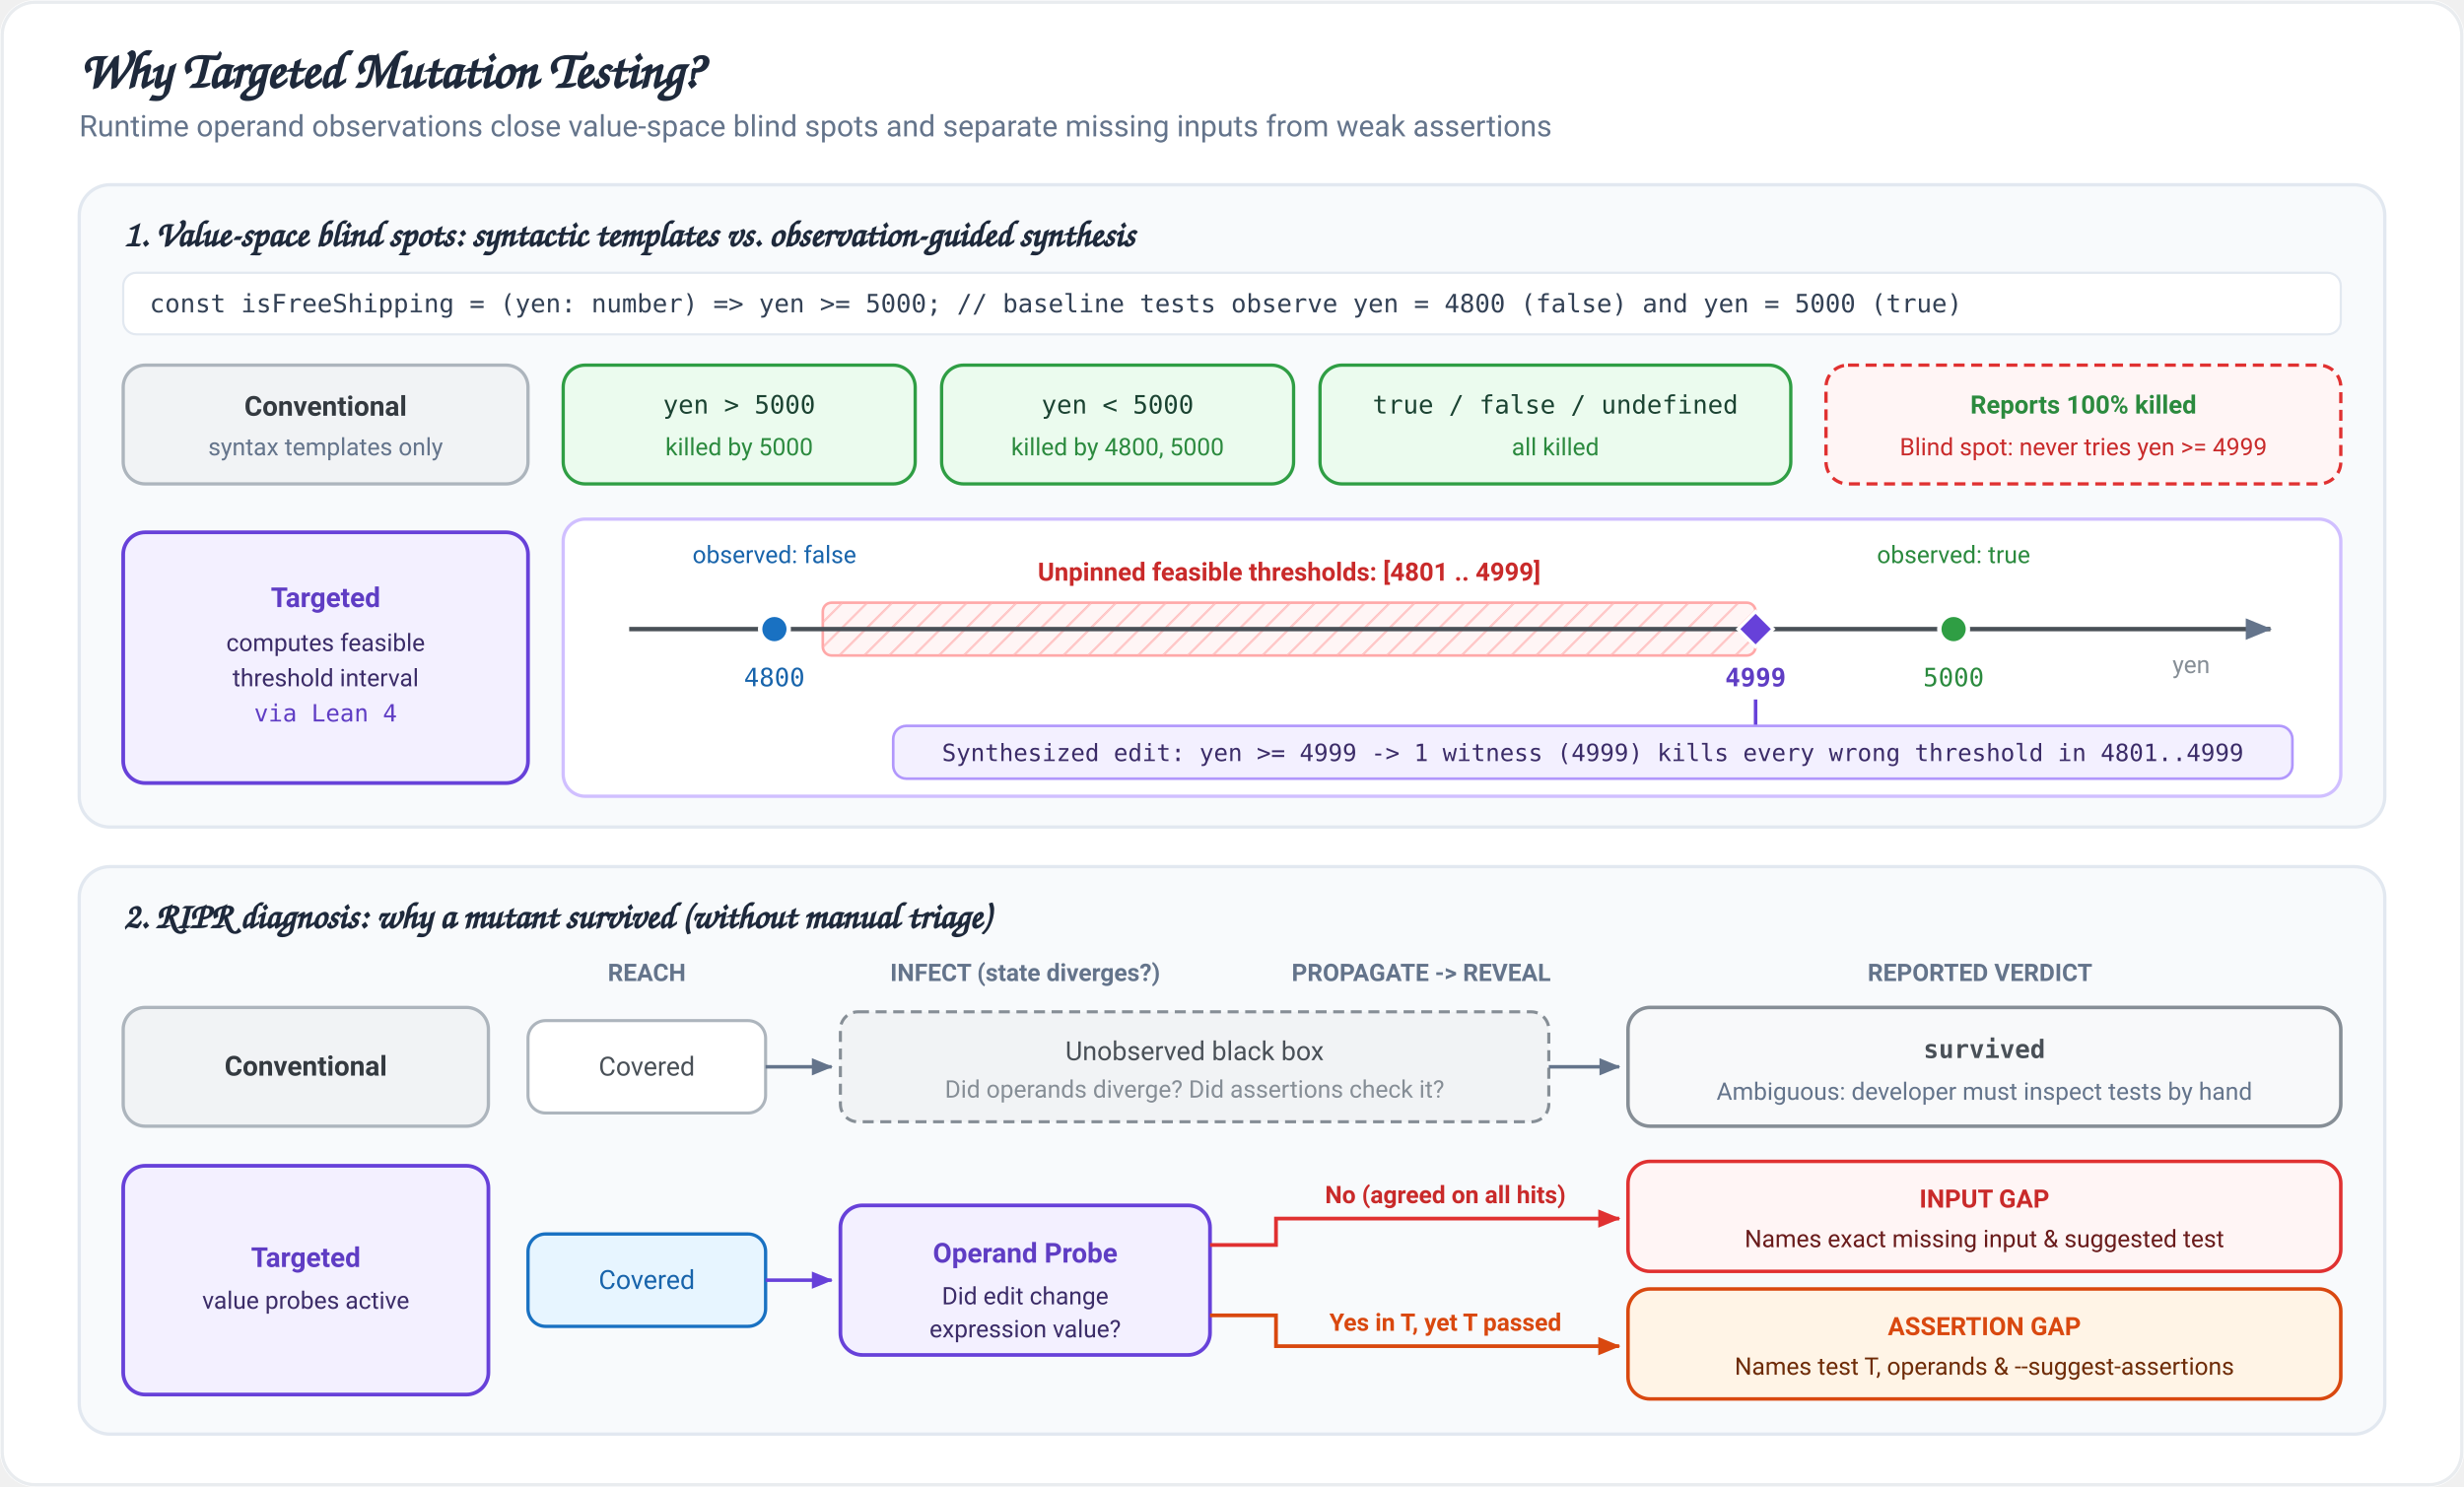
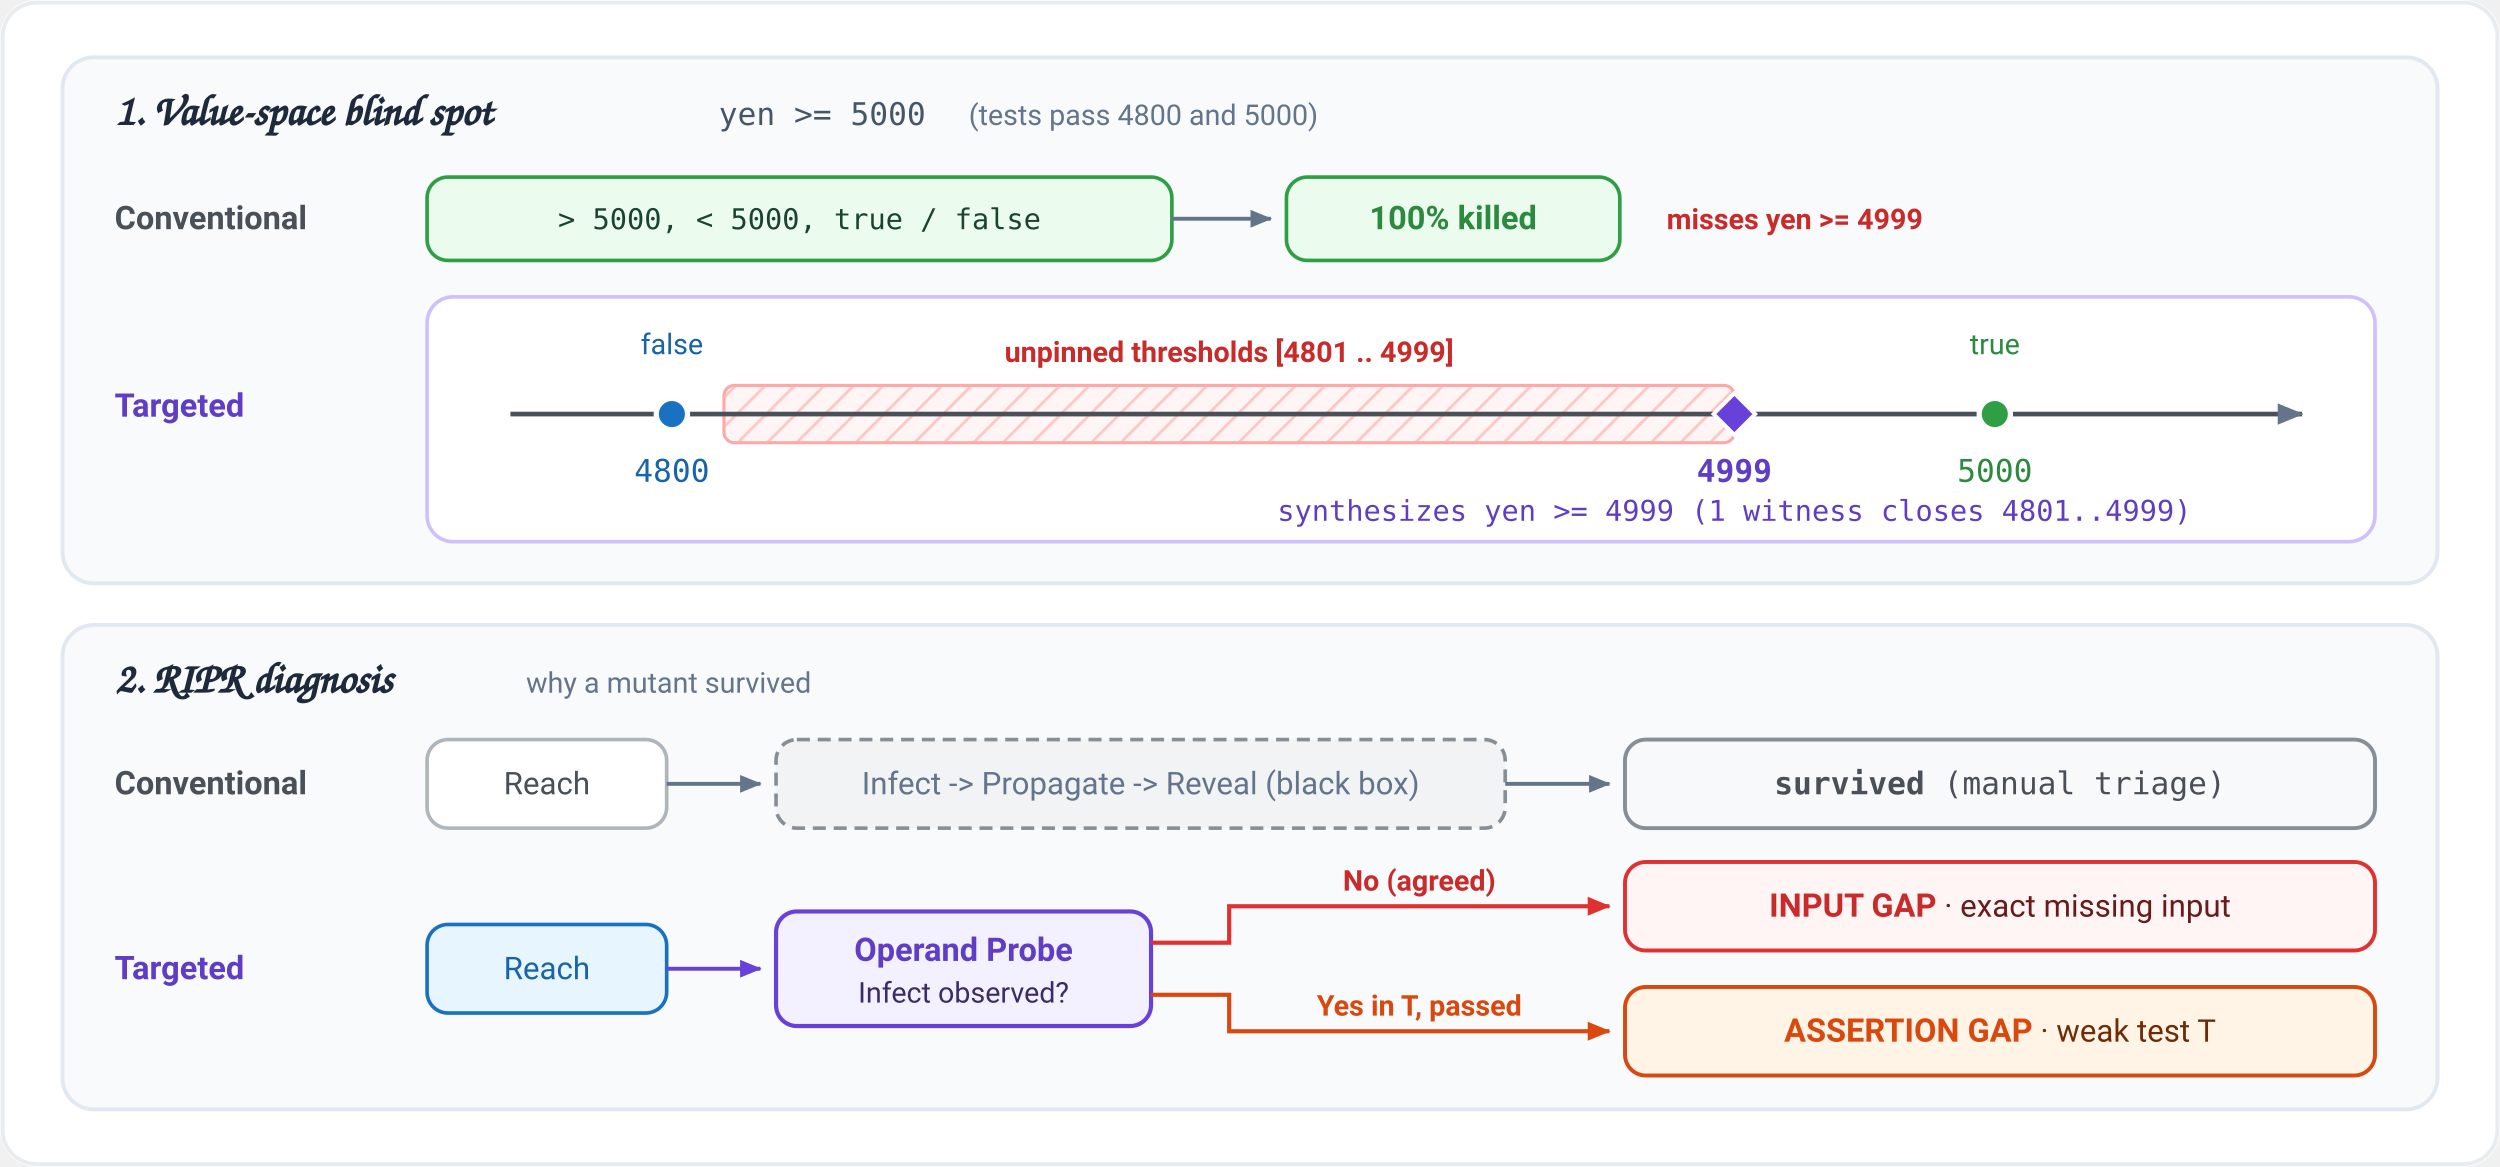
- <svg xmlns="http://www.w3.org/2000/svg" viewBox="0 0 1120 676" width="1120" height="676" role="img" aria-label="Why Targeted Mutation Testing: value-space blind spots and RIPR diagnosis">
+ <svg xmlns="http://www.w3.org/2000/svg" viewBox="0 0 960 448" width="960" height="448" role="img" aria-label="Value-space blind spot and RIPR diagnosis in Targeted Mutation Testing">
  <defs>
    <style>
-       .title { font-family: 'Virgil', 'Segoe Print', 'Bradley Hand', 'Chalkboard SE', cursive, sans-serif; font-size: 24px; font-weight: 700; }
-       .subtitle { font-family: -apple-system, BlinkMacSystemFont, 'Segoe UI', Roboto, sans-serif; font-size: 13.5px; }
      .heading { font-family: 'Virgil', 'Segoe Print', 'Bradley Hand', 'Chalkboard SE', cursive, sans-serif; font-size: 16.5px; font-weight: 700; }
-       .subhead { font-family: -apple-system, BlinkMacSystemFont, 'Segoe UI', Roboto, sans-serif; font-size: 12.5px; font-weight: 700; }
+       .label { font-family: -apple-system, BlinkMacSystemFont, 'Segoe UI', Roboto, sans-serif; font-size: 12.5px; font-weight: 700; }
      .body { font-family: -apple-system, BlinkMacSystemFont, 'Segoe UI', Roboto, sans-serif; font-size: 12px; }
      .small { font-family: -apple-system, BlinkMacSystemFont, 'Segoe UI', Roboto, sans-serif; font-size: 11px; }
-       .code { font-family: ui-monospace, 'SFMono-Regular', Menlo, Monaco, Consolas, monospace; font-size: 11.5px; }
-       .code-sm { font-family: ui-monospace, 'SFMono-Regular', Menlo, Monaco, Consolas, monospace; font-size: 10.8px; }
-       .badge { font-family: -apple-system, BlinkMacSystemFont, 'Segoe UI', Roboto, sans-serif; font-size: 11.5px; font-weight: 700; }
+       .code { font-family: ui-monospace, 'SFMono-Regular', Menlo, Monaco, Consolas, monospace; font-size: 12px; }
+       .code-sm { font-family: ui-monospace, 'SFMono-Regular', Menlo, Monaco, Consolas, monospace; font-size: 11px; }
    </style>
    <pattern id="hatch-red" width="8" height="8" patternUnits="userSpaceOnUse" patternTransform="rotate(45)">
      <line x1="0" y1="0" x2="0" y2="8" stroke="#ffa8a8" stroke-width="2" />
    </pattern>
-     <marker id="arrow-gray" viewBox="0 0 10 10" refX="8" refY="5" markerWidth="7" markerHeight="7" orient="auto-start-reverse">
+     <marker id="arrow-gray" viewBox="0 0 10 10" refX="8" refY="5" markerWidth="6.5" markerHeight="6.5" orient="auto-start-reverse">
      <path d="M 0 1.5 L 8.5 5 L 0 8.5 z" fill="#64748b" />
    </marker>
-     <marker id="arrow-purple" viewBox="0 0 10 10" refX="8" refY="5" markerWidth="7" markerHeight="7" orient="auto-start-reverse">
+     <marker id="arrow-purple" viewBox="0 0 10 10" refX="8" refY="5" markerWidth="6.5" markerHeight="6.5" orient="auto-start-reverse">
      <path d="M 0 1.5 L 8.5 5 L 0 8.5 z" fill="#6741d9" />
    </marker>
-     <marker id="arrow-red" viewBox="0 0 10 10" refX="8" refY="5" markerWidth="7" markerHeight="7" orient="auto-start-reverse">
+     <marker id="arrow-red" viewBox="0 0 10 10" refX="8" refY="5" markerWidth="6.5" markerHeight="6.5" orient="auto-start-reverse">
      <path d="M 0 1.5 L 8.5 5 L 0 8.5 z" fill="#e03131" />
    </marker>
-     <marker id="arrow-orange" viewBox="0 0 10 10" refX="8" refY="5" markerWidth="7" markerHeight="7" orient="auto-start-reverse">
+     <marker id="arrow-orange" viewBox="0 0 10 10" refX="8" refY="5" markerWidth="6.5" markerHeight="6.5" orient="auto-start-reverse">
      <path d="M 0 1.5 L 8.5 5 L 0 8.5 z" fill="#d9480f" />
    </marker>
  </defs>
-   <rect x="0" y="0" width="1120" height="676" rx="16" fill="#ffffff" />
-   <rect x="1" y="1" width="1118" height="674" rx="15" fill="none" stroke="#e9ecef" stroke-width="1.5" />
-   <text x="36" y="40" class="title" fill="#1e293b">Why Targeted Mutation Testing?</text>
-   <text x="36" y="62" class="subtitle" fill="#64748b">Runtime operand observations close value-space blind spots and separate missing inputs from weak assertions</text>
-   <rect x="36" y="84" width="1048" height="292" rx="14" fill="#f8fafc" stroke="#e2e8f0" stroke-width="1.5" />
-   <text x="56" y="112" class="heading" fill="#1e293b">1. Value-space blind spots: syntactic templates vs. observation-guided synthesis</text>
-   <rect x="56" y="124" width="1008" height="28" rx="6" fill="#ffffff" stroke="#e2e8f0" stroke-width="1" />
-   <text x="68" y="142" class="code" fill="#334155">const isFreeShipping = (yen: number) =&gt; yen &gt;= 5000;   // baseline tests observe yen = 4800 (false) and yen = 5000 (true)</text>
-   <rect x="56" y="166" width="184" height="54" rx="10" fill="#f1f3f5" stroke="#adb5bd" stroke-width="1.5" />
-   <text x="148" y="189" text-anchor="middle" class="subhead" fill="#343a40">Conventional</text>
-   <text x="148" y="207" text-anchor="middle" class="small" fill="#64748b">syntax templates only</text>
-   <rect x="256" y="166" width="160" height="54" rx="10" fill="#ebfbee" stroke="#2f9e44" stroke-width="1.5" />
-   <text x="336" y="188" text-anchor="middle" class="code" fill="#1b4332">yen &gt; 5000</text>
-   <text x="336" y="207" text-anchor="middle" class="small" fill="#2b8a3e">killed by 5000</text>
-   <rect x="428" y="166" width="160" height="54" rx="10" fill="#ebfbee" stroke="#2f9e44" stroke-width="1.5" />
-   <text x="508" y="188" text-anchor="middle" class="code" fill="#1b4332">yen &lt; 5000</text>
-   <text x="508" y="207" text-anchor="middle" class="small" fill="#2b8a3e">killed by 4800, 5000</text>
-   <rect x="600" y="166" width="214" height="54" rx="10" fill="#ebfbee" stroke="#2f9e44" stroke-width="1.5" />
-   <text x="707" y="188" text-anchor="middle" class="code" fill="#1b4332">true / false / undefined</text>
-   <text x="707" y="207" text-anchor="middle" class="small" fill="#2b8a3e">all killed</text>
-   <rect x="830" y="166" width="234" height="54" rx="10" fill="#fff5f5" stroke="#e03131" stroke-width="1.5" stroke-dasharray="5 3" />
-   <text x="947" y="188" text-anchor="middle" class="badge" fill="#2b8a3e">Reports 100% killed</text>
-   <text x="947" y="207" text-anchor="middle" class="small" fill="#c92a2a">Blind spot: never tries yen &gt;= 4999</text>
-   <rect x="56" y="242" width="184" height="114" rx="10" fill="#f3f0ff" stroke="#6741d9" stroke-width="1.7" />
-   <text x="148" y="276" text-anchor="middle" class="subhead" fill="#5f3dc4">Targeted</text>
-   <text x="148" y="296" text-anchor="middle" class="small" fill="#3b2c68">computes feasible</text>
-   <text x="148" y="312" text-anchor="middle" class="small" fill="#3b2c68">threshold interval</text>
-   <text x="148" y="328" text-anchor="middle" class="code-sm" fill="#5f3dc4">via Lean 4</text>
-   <rect x="256" y="236" width="808" height="126" rx="10" fill="#ffffff" stroke="#d0bfff" stroke-width="1.5" />
-   <rect x="374" y="274" width="424" height="24" rx="4" fill="#fff5f5" stroke="#ffa8a8" stroke-width="1.2" />
-   <rect x="374" y="274" width="424" height="24" rx="4" fill="url(#hatch-red)" opacity="0.7" />
-   <text x="586" y="264" text-anchor="middle" class="badge" fill="#c92a2a">Unpinned feasible thresholds: [4801 .. 4999]</text>
-   <line x1="286" y1="286" x2="1032" y2="286" stroke="#495057" stroke-width="2" marker-end="url(#arrow-gray)" />
-   <circle cx="352" cy="286" r="6.5" fill="#1971c2" stroke="#ffffff" stroke-width="2" />
-   <text x="352" y="256" text-anchor="middle" class="small" fill="#1864ab">observed: false</text>
-   <text x="352" y="312" text-anchor="middle" class="code" fill="#1864ab">4800</text>
-   <polygon points="798,278 806,286 798,294 790,286" fill="#6741d9" stroke="#ffffff" stroke-width="1.5" />
-   <text x="798" y="312" text-anchor="middle" class="code" fill="#5f3dc4" font-weight="700">4999</text>
-   <line x1="798" y1="318" x2="798" y2="332" stroke="#6741d9" stroke-width="1.6" />
-   <rect x="406" y="330" width="636" height="24" rx="6" fill="#f3f0ff" stroke="#b197fc" stroke-width="1.2" />
-   <text x="724" y="346" text-anchor="middle" class="code-sm" fill="#3b2c68">Synthesized edit: yen &gt;= 4999  -&gt;  1 witness (4999) kills every wrong threshold in 4801..4999</text>
-   <circle cx="888" cy="286" r="6.5" fill="#2f9e44" stroke="#ffffff" stroke-width="2" />
-   <text x="888" y="256" text-anchor="middle" class="small" fill="#2b8a3e">observed: true</text>
-   <text x="888" y="312" text-anchor="middle" class="code" fill="#2b8a3e">5000</text>
-   <text x="996" y="306" text-anchor="middle" class="small" fill="#868e96">yen</text>
-   <rect x="36" y="394" width="1048" height="258" rx="14" fill="#f8fafc" stroke="#e2e8f0" stroke-width="1.5" />
-   <text x="56" y="422" class="heading" fill="#1e293b">2. RIPR diagnosis: why a mutant survived (without manual triage)</text>
-   <text x="294" y="446" text-anchor="middle" class="small" fill="#64748b" font-weight="700">REACH</text>
-   <text x="466" y="446" text-anchor="middle" class="small" fill="#64748b" font-weight="700">INFECT (state diverges?)</text>
-   <text x="646" y="446" text-anchor="middle" class="small" fill="#64748b" font-weight="700">PROPAGATE -&gt; REVEAL</text>
-   <text x="900" y="446" text-anchor="middle" class="small" fill="#64748b" font-weight="700">REPORTED VERDICT</text>
-   <rect x="56" y="458" width="166" height="54" rx="10" fill="#f1f3f5" stroke="#adb5bd" stroke-width="1.5" />
-   <text x="139" y="489" text-anchor="middle" class="subhead" fill="#343a40">Conventional</text>
-   <rect x="240" y="464" width="108" height="42" rx="8" fill="#ffffff" stroke="#adb5bd" stroke-width="1.4" />
-   <text x="294" y="489" text-anchor="middle" class="body" fill="#495057">Covered</text>
-   <line x1="348" y1="485" x2="378" y2="485" stroke="#64748b" stroke-width="1.6" marker-end="url(#arrow-gray)" />
-   <rect x="382" y="460" width="322" height="50" rx="8" fill="#f1f3f5" stroke="#868e96" stroke-width="1.4" stroke-dasharray="5 3" />
-   <text x="543" y="482" text-anchor="middle" class="body" fill="#495057">Unobserved black box</text>
-   <text x="543" y="499" text-anchor="middle" class="small" fill="#868e96">Did operands diverge? Did assertions check it?</text>
-   <line x1="704" y1="485" x2="736" y2="485" stroke="#64748b" stroke-width="1.6" marker-end="url(#arrow-gray)" />
-   <rect x="740" y="458" width="324" height="54" rx="10" fill="#f8f9fa" stroke="#868e96" stroke-width="1.6" />
-   <text x="902" y="481" text-anchor="middle" class="code" fill="#495057" font-weight="700">survived</text>
-   <text x="902" y="500" text-anchor="middle" class="small" fill="#64748b">Ambiguous: developer must inspect tests by hand</text>
-   <rect x="56" y="530" width="166" height="104" rx="10" fill="#f3f0ff" stroke="#6741d9" stroke-width="1.7" />
-   <text x="139" y="576" text-anchor="middle" class="subhead" fill="#5f3dc4">Targeted</text>
-   <text x="139" y="595" text-anchor="middle" class="small" fill="#3b2c68">value probes active</text>
-   <rect x="240" y="561" width="108" height="42" rx="8" fill="#e7f5ff" stroke="#1971c2" stroke-width="1.5" />
-   <text x="294" y="586" text-anchor="middle" class="body" fill="#1864ab">Covered</text>
-   <line x1="348" y1="582" x2="378" y2="582" stroke="#6741d9" stroke-width="1.6" marker-end="url(#arrow-purple)" />
-   <rect x="382" y="548" width="168" height="68" rx="10" fill="#f3f0ff" stroke="#6741d9" stroke-width="1.7" />
-   <text x="466" y="574" text-anchor="middle" class="subhead" fill="#5f3dc4">Operand Probe</text>
-   <text x="466" y="593" text-anchor="middle" class="small" fill="#3b2c68">Did edit change</text>
-   <text x="466" y="608" text-anchor="middle" class="small" fill="#3b2c68">expression value?</text>
-   <path d="M 550 566 L 580 566 L 580 554 L 736 554" fill="none" stroke="#e03131" stroke-width="1.7" marker-end="url(#arrow-red)" />
-   <rect x="588" y="534" width="138" height="18" rx="4" fill="#f8fafc" />
-   <text x="657" y="547" text-anchor="middle" class="small" fill="#c92a2a" font-weight="700">No (agreed on all hits)</text>
-   <rect x="740" y="528" width="324" height="50" rx="10" fill="#fff5f5" stroke="#e03131" stroke-width="1.6" />
-   <text x="902" y="549" text-anchor="middle" class="badge" fill="#c92a2a">INPUT GAP</text>
-   <text x="902" y="567" text-anchor="middle" class="small" fill="#691b1b">Names exact missing input &amp; suggested test</text>
-   <path d="M 550 598 L 580 598 L 580 612 L 736 612" fill="none" stroke="#d9480f" stroke-width="1.7" marker-end="url(#arrow-orange)" />
-   <rect x="588" y="592" width="138" height="18" rx="4" fill="#f8fafc" />
-   <text x="657" y="605" text-anchor="middle" class="small" fill="#d9480f" font-weight="700">Yes in T, yet T passed</text>
-   <rect x="740" y="586" width="324" height="50" rx="10" fill="#fff4e6" stroke="#d9480f" stroke-width="1.6" />
-   <text x="902" y="607" text-anchor="middle" class="badge" fill="#d9480f">ASSERTION GAP</text>
-   <text x="902" y="625" text-anchor="middle" class="small" fill="#6e2b07">Names test T, operands &amp; --suggest-assertions</text>
+   <rect x="0" y="0" width="960" height="448" rx="14" fill="#ffffff" />
+   <rect x="1" y="1" width="958" height="446" rx="13" fill="none" stroke="#e9ecef" stroke-width="1.5" />
+   <rect x="24" y="22" width="912" height="202" rx="12" fill="#f8fafc" stroke="#e2e8f0" stroke-width="1.5" />
+   <text x="44" y="48" class="heading" fill="#1e293b">1. Value-space blind spot</text>
+   <text x="276" y="48" class="code" fill="#475569">yen &gt;= 5000</text>
+   <text x="372" y="48" class="small" fill="#64748b">(tests pass 4800 and 5000)</text>
+   <text x="44" y="88" class="label" fill="#495057">Conventional</text>
+   <rect x="164" y="68" width="286" height="32" rx="8" fill="#ebfbee" stroke="#2f9e44" stroke-width="1.4" />
+   <text x="307" y="88" text-anchor="middle" class="code-sm" fill="#1b4332">&gt; 5000, &lt; 5000, true / false</text>
+   <line x1="450" y1="84" x2="488" y2="84" stroke="#64748b" stroke-width="1.5" marker-end="url(#arrow-gray)" />
+   <rect x="494" y="68" width="128" height="32" rx="8" fill="#ebfbee" stroke="#2f9e44" stroke-width="1.4" />
+   <text x="558" y="88" text-anchor="middle" class="label" fill="#2b8a3e">100% killed</text>
+   <text x="640" y="88" class="small" fill="#c92a2a" font-weight="700">misses yen &gt;= 4999</text>
+   <text x="44" y="160" class="label" fill="#5f3dc4">Targeted</text>
+   <rect x="164" y="114" width="748" height="94" rx="10" fill="#ffffff" stroke="#d0bfff" stroke-width="1.4" />
+   <rect x="278" y="148" width="388" height="22" rx="4" fill="#fff5f5" stroke="#ffa8a8" stroke-width="1.2" />
+   <rect x="278" y="148" width="388" height="22" rx="4" fill="url(#hatch-red)" opacity="0.7" />
+   <text x="472" y="139" text-anchor="middle" class="small" fill="#c92a2a" font-weight="700">unpinned thresholds [4801 .. 4999]</text>
+   <line x1="196" y1="159" x2="884" y2="159" stroke="#495057" stroke-width="1.8" marker-end="url(#arrow-gray)" />
+   <circle cx="258" cy="159" r="6" fill="#1971c2" stroke="#ffffff" stroke-width="2" />
+   <text x="258" y="136" text-anchor="middle" class="small" fill="#1864ab">false</text>
+   <text x="258" y="185" text-anchor="middle" class="code" fill="#1864ab">4800</text>
+   <polygon points="666,151 674,159 666,167 658,159" fill="#6741d9" stroke="#ffffff" stroke-width="1.5" />
+   <text x="666" y="185" text-anchor="middle" class="code" fill="#5f3dc4" font-weight="700">4999</text>
+   <text x="666" y="200" text-anchor="middle" class="code-sm" fill="#5f3dc4">synthesizes yen &gt;= 4999 (1 witness closes 4801..4999)</text>
+   <circle cx="766" cy="159" r="6" fill="#2f9e44" stroke="#ffffff" stroke-width="2" />
+   <text x="766" y="136" text-anchor="middle" class="small" fill="#2b8a3e">true</text>
+   <text x="766" y="185" text-anchor="middle" class="code" fill="#2b8a3e">5000</text>
+   <rect x="24" y="240" width="912" height="186" rx="12" fill="#f8fafc" stroke="#e2e8f0" stroke-width="1.5" />
+   <text x="44" y="266" class="heading" fill="#1e293b">2. RIPR diagnosis</text>
+   <text x="202" y="266" class="small" fill="#64748b">why a mutant survived</text>
+   <text x="44" y="305" class="label" fill="#495057">Conventional</text>
+   <rect x="164" y="284" width="92" height="34" rx="8" fill="#ffffff" stroke="#adb5bd" stroke-width="1.4" />
+   <text x="210" y="305" text-anchor="middle" class="body" fill="#495057">Reach</text>
+   <line x1="256" y1="301" x2="292" y2="301" stroke="#64748b" stroke-width="1.5" marker-end="url(#arrow-gray)" />
+   <rect x="298" y="284" width="280" height="34" rx="8" fill="#f1f3f5" stroke="#868e96" stroke-width="1.4" stroke-dasharray="5 3" />
+   <text x="438" y="305" text-anchor="middle" class="body" fill="#64748b">Infect -&gt; Propagate -&gt; Reveal (black box)</text>
+   <line x1="578" y1="301" x2="618" y2="301" stroke="#64748b" stroke-width="1.5" marker-end="url(#arrow-gray)" />
+   <rect x="624" y="284" width="288" height="34" rx="8" fill="#f8f9fa" stroke="#868e96" stroke-width="1.5" />
+   <text x="768" y="305" text-anchor="middle" class="code" fill="#495057">
+     <tspan font-weight="700">survived</tspan>  (manual triage)</text>
+   <text x="44" y="376" class="label" fill="#5f3dc4">Targeted</text>
+   <rect x="164" y="355" width="92" height="34" rx="8" fill="#e7f5ff" stroke="#1971c2" stroke-width="1.4" />
+   <text x="210" y="376" text-anchor="middle" class="body" fill="#1864ab">Reach</text>
+   <line x1="256" y1="372" x2="292" y2="372" stroke="#6741d9" stroke-width="1.5" marker-end="url(#arrow-purple)" />
+   <rect x="298" y="350" width="144" height="44" rx="8" fill="#f3f0ff" stroke="#6741d9" stroke-width="1.6" />
+   <text x="370" y="369" text-anchor="middle" class="label" fill="#5f3dc4">Operand Probe</text>
+   <text x="370" y="385" text-anchor="middle" class="small" fill="#3b2c68">Infect observed?</text>
+   <path d="M 442 362 L 472 362 L 472 348 L 618 348" fill="none" stroke="#e03131" stroke-width="1.6" marker-end="url(#arrow-red)" />
+   <text x="545" y="342" text-anchor="middle" class="small" fill="#c92a2a" font-weight="700">No (agreed)</text>
+   <rect x="624" y="331" width="288" height="34" rx="8" fill="#fff5f5" stroke="#e03131" stroke-width="1.5" />
+   <text x="768" y="352" text-anchor="middle" class="body" fill="#691b1b">
+     <tspan class="label" fill="#c92a2a">INPUT GAP</tspan>  · exact missing input</text>
+   <path d="M 442 382 L 472 382 L 472 396 L 618 396" fill="none" stroke="#d9480f" stroke-width="1.6" marker-end="url(#arrow-orange)" />
+   <text x="545" y="390" text-anchor="middle" class="small" fill="#d9480f" font-weight="700">Yes in T, passed</text>
+   <rect x="624" y="379" width="288" height="34" rx="8" fill="#fff4e6" stroke="#d9480f" stroke-width="1.5" />
+   <text x="768" y="400" text-anchor="middle" class="body" fill="#6e2b07">
+     <tspan class="label" fill="#d9480f">ASSERTION GAP</tspan>  · weak test T</text>
</svg>
